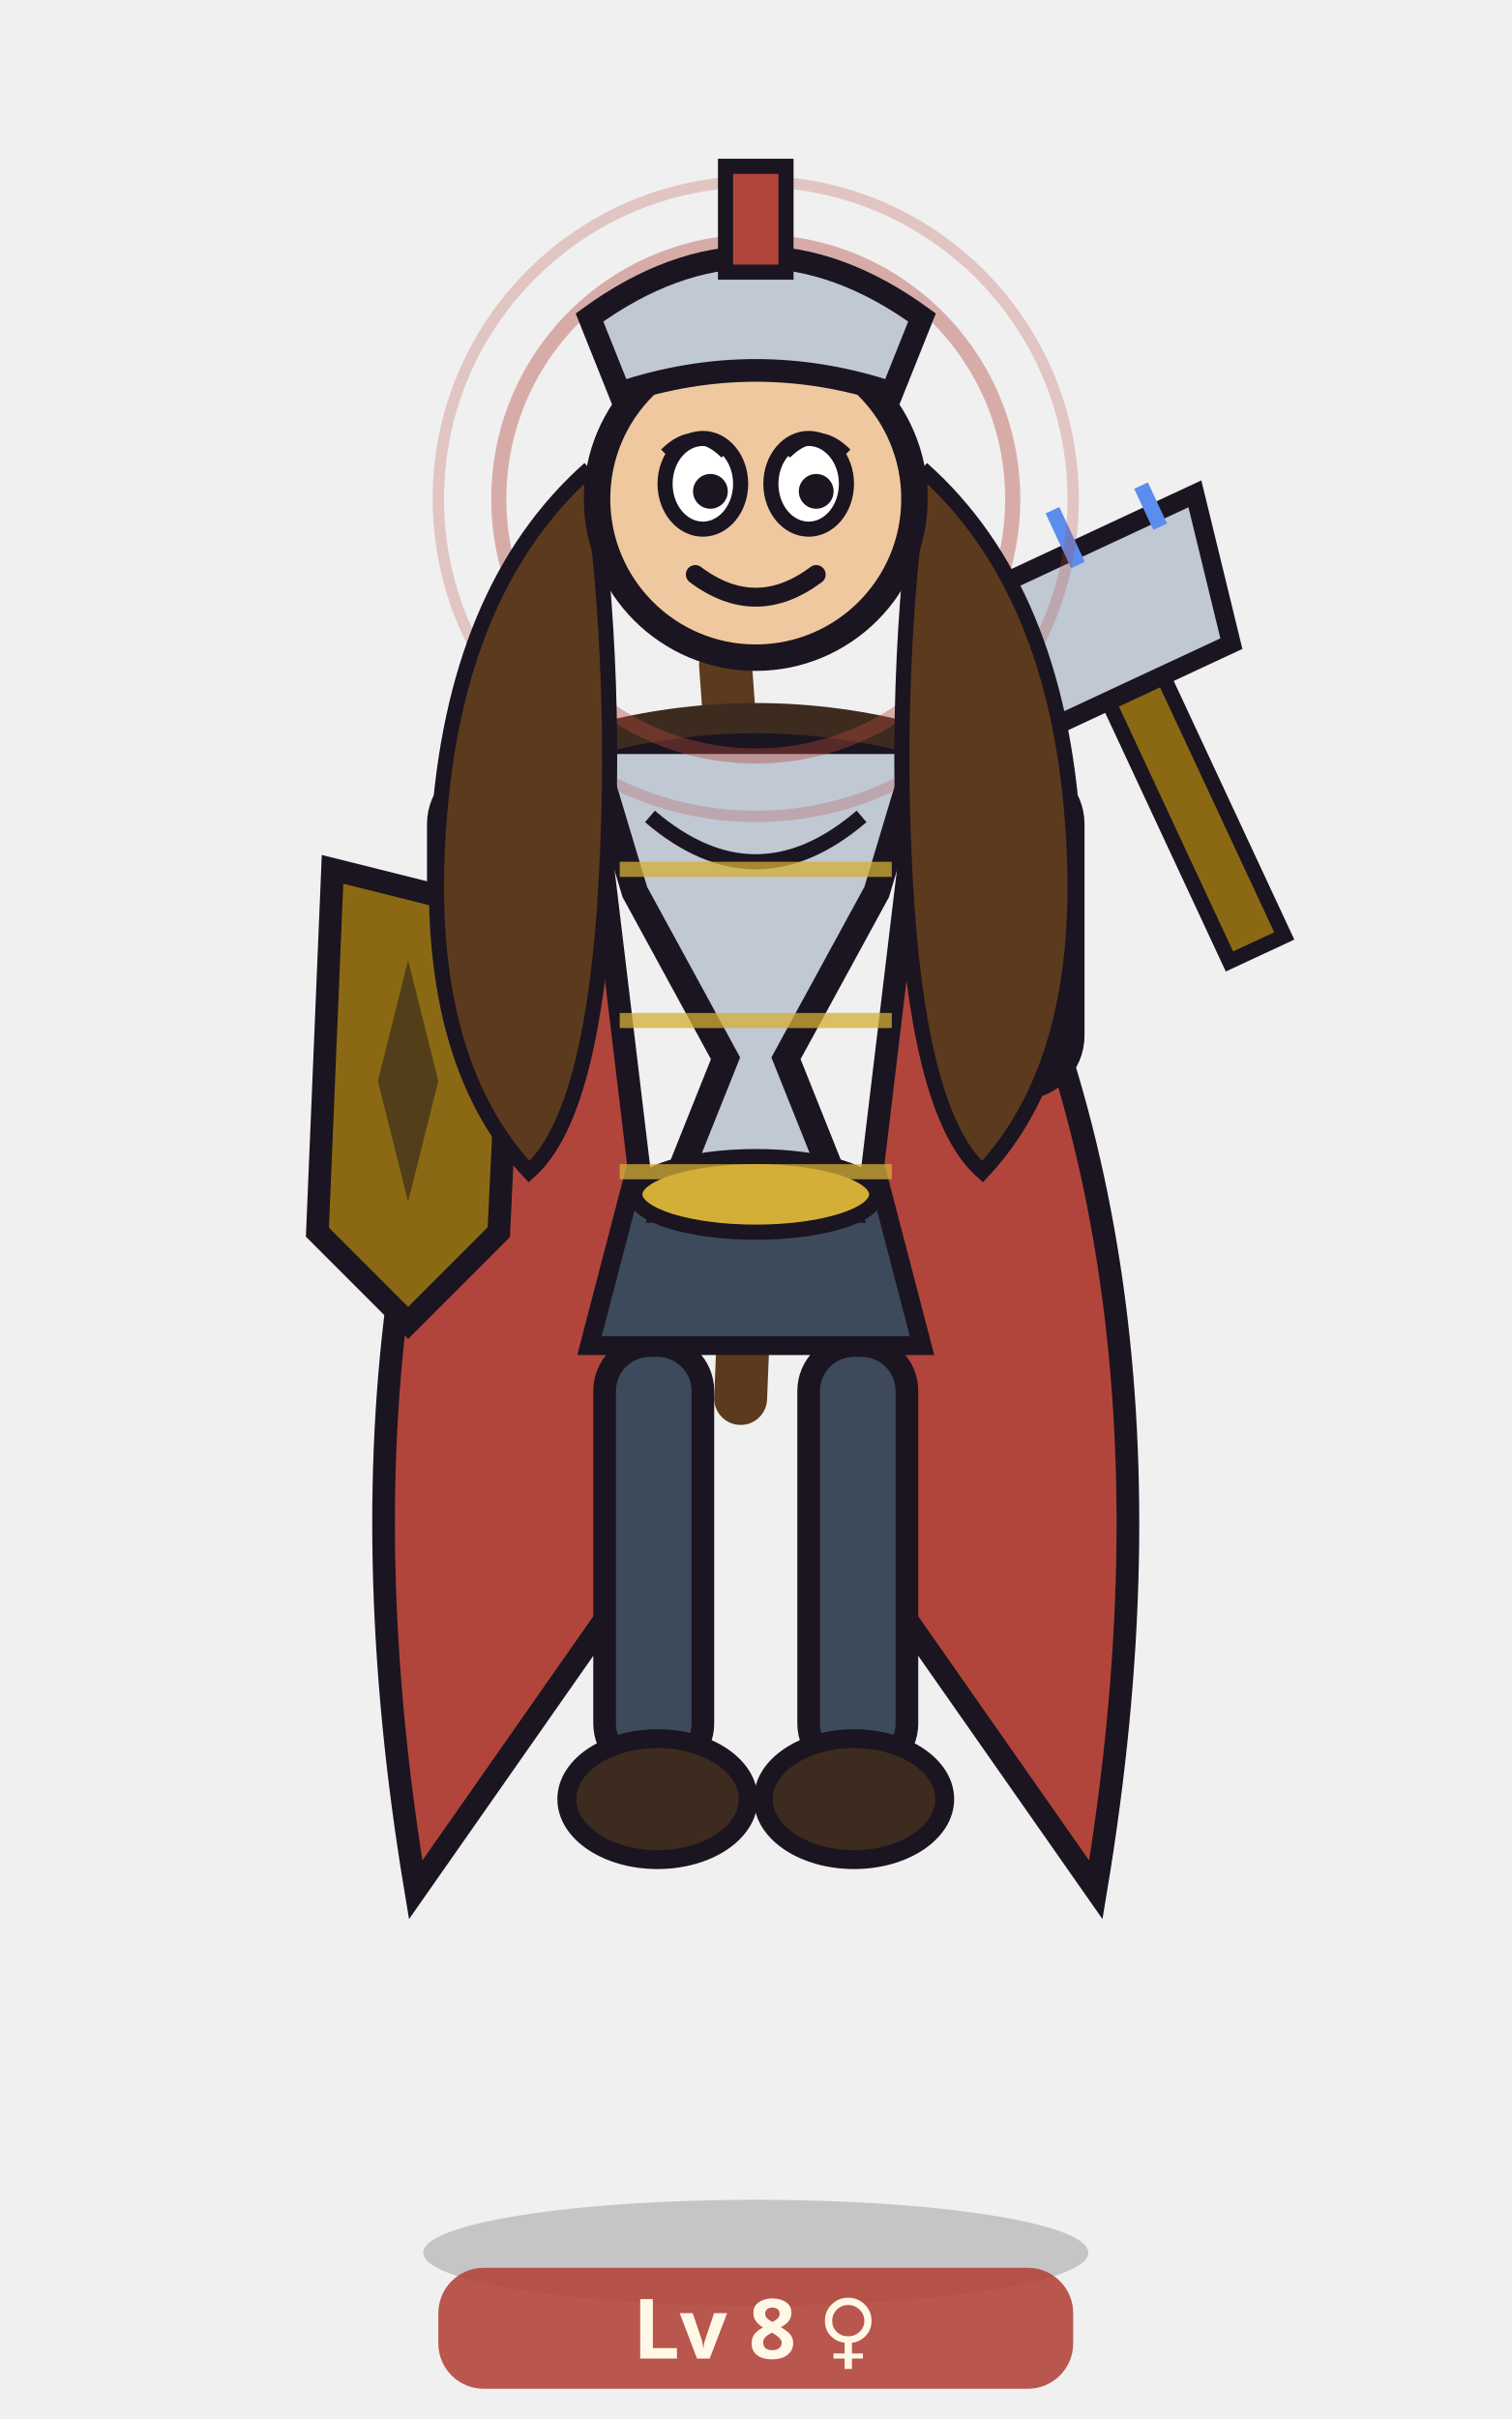
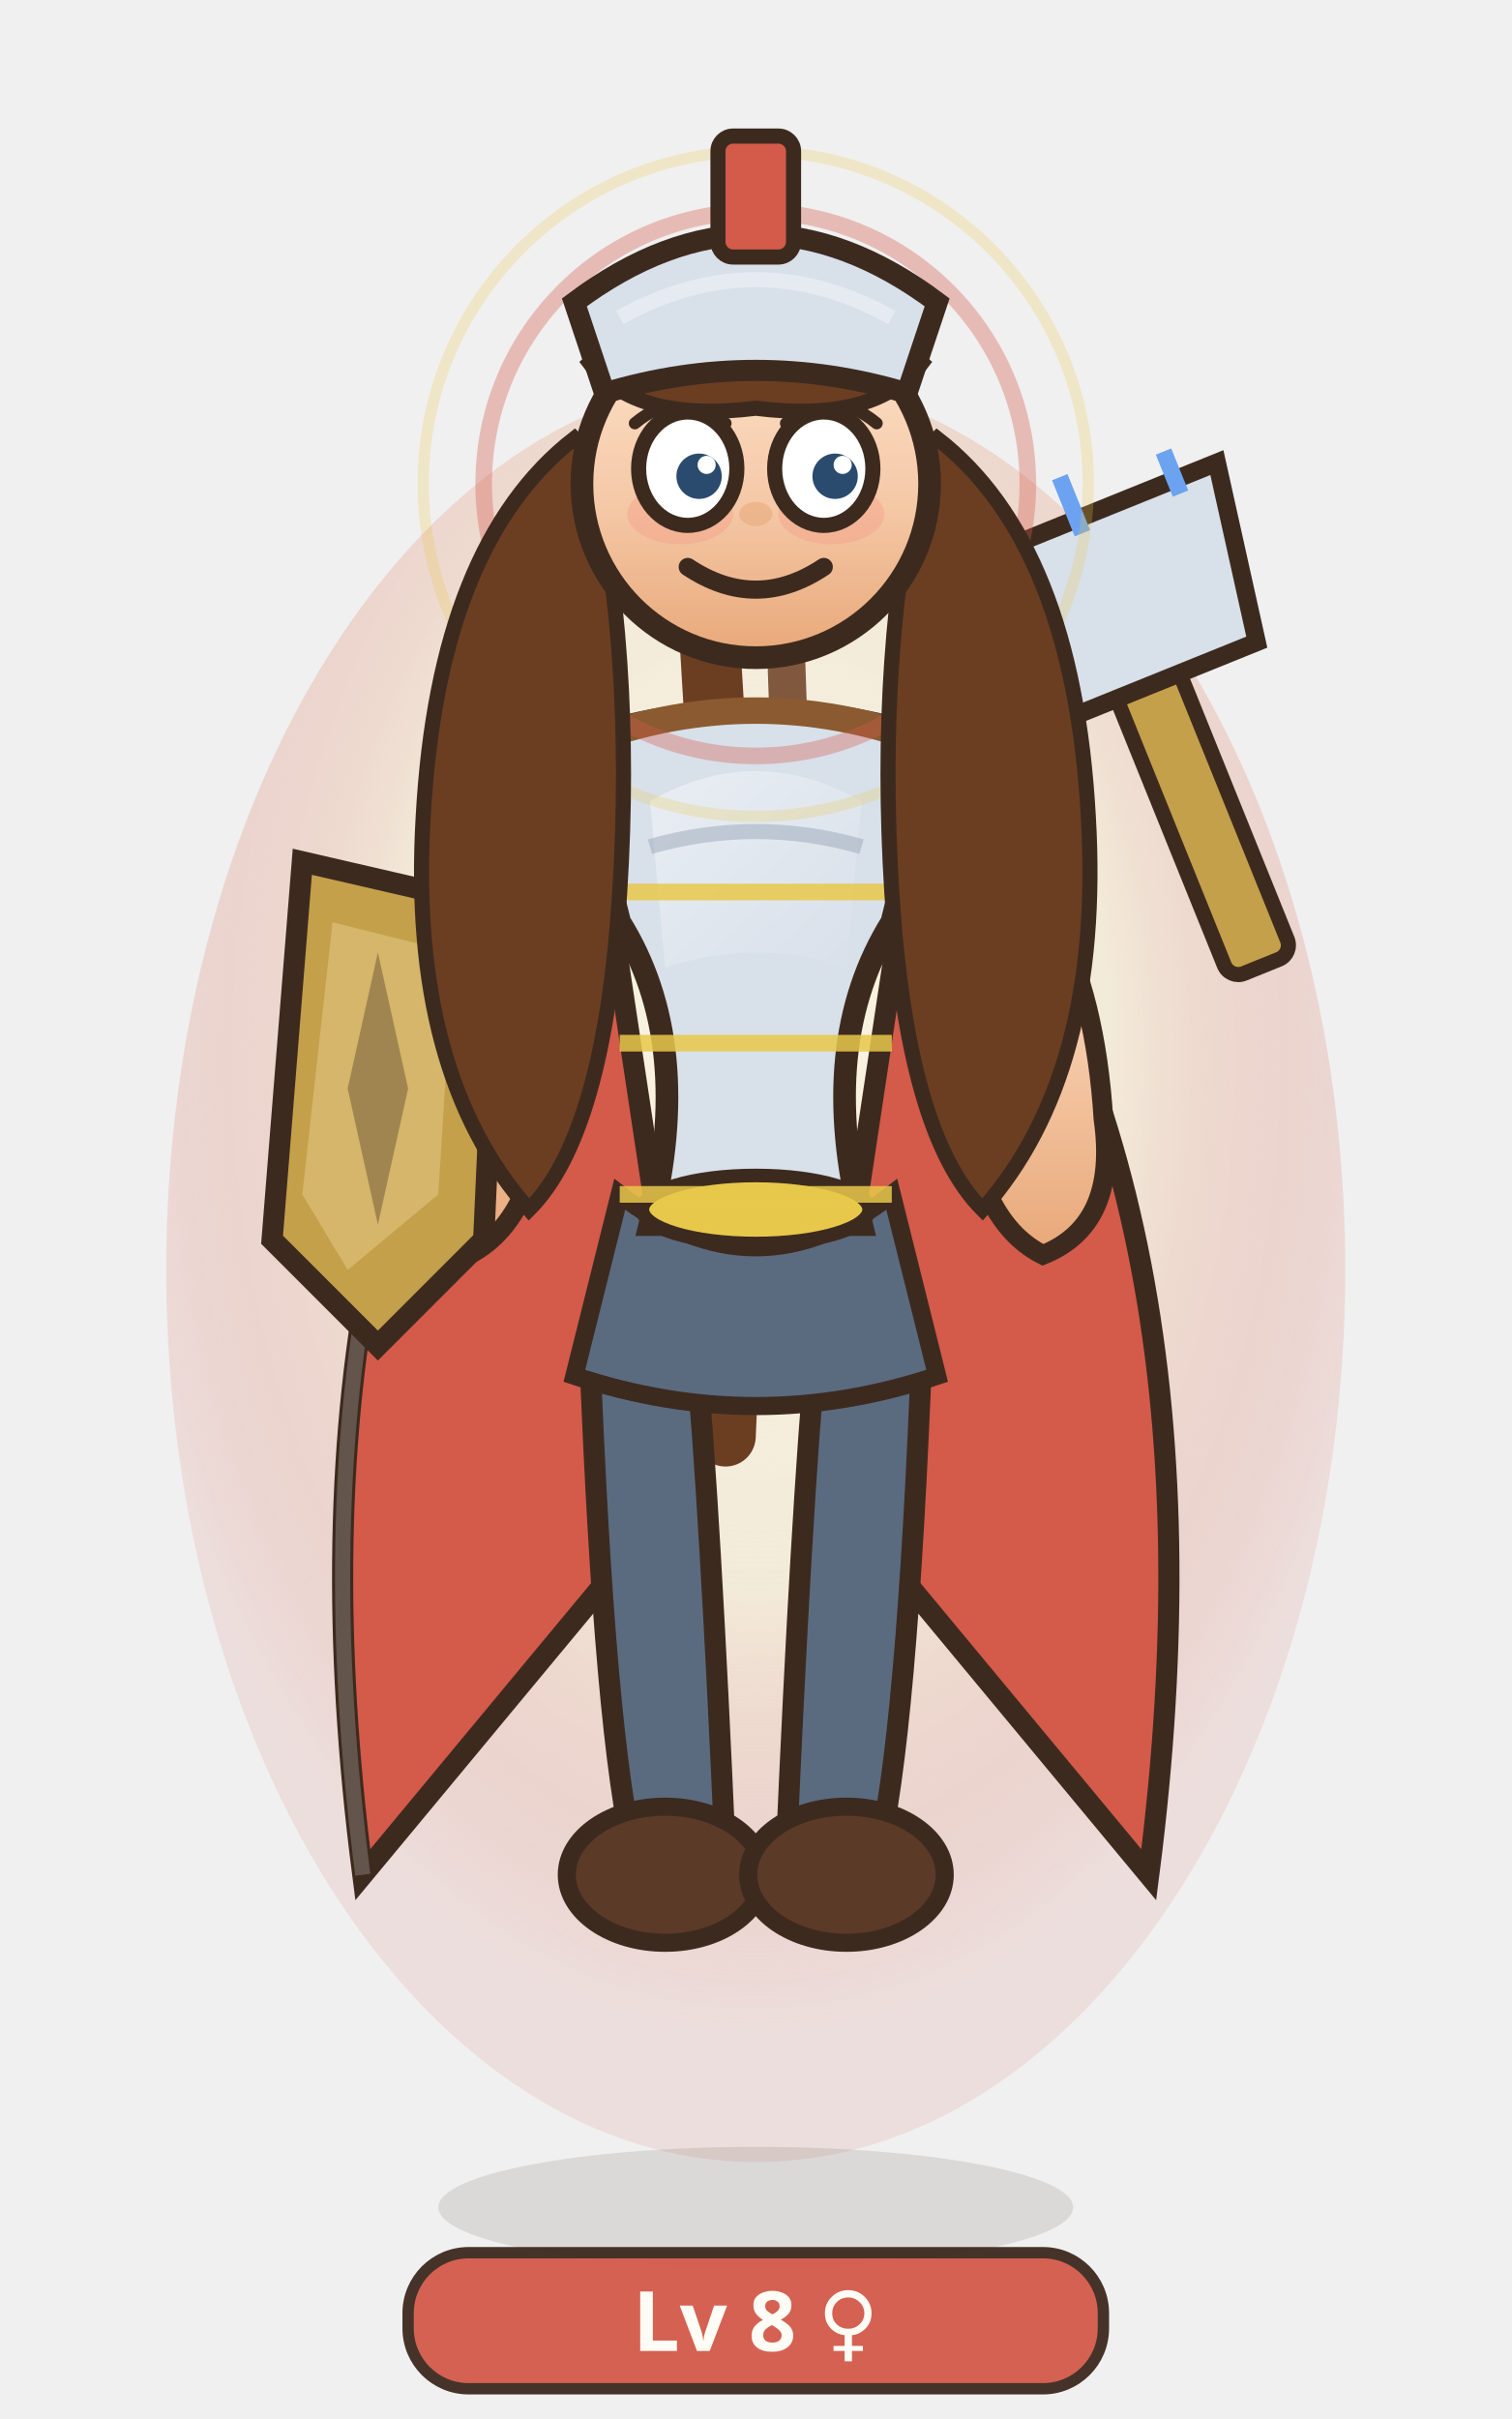
<svg xmlns="http://www.w3.org/2000/svg" viewBox="0 0 200 320" fill="none">
-   <path d="M96 88 Q100 140 98 185" fill="none" stroke="#5C3A1E" stroke-width="7" stroke-linecap="round" />
-   <path d="M78 100 Q40 160 55 250 L90 200 Z" fill="#B2453B" stroke="#1a1520" stroke-width="3" />
-   <path d="M122 100 Q160 160 145 250 L110 200 Z" fill="#B2453B" stroke="#1a1520" stroke-width="3" />
-   <ellipse cx="100" cy="298" rx="44" ry="7" fill="#000" opacity="0.18" />
-   <rect x="80" y="178" width="13" height="56" rx="6" fill="#3D4A5C" stroke="#1a1520" stroke-width="3" />
-   <rect x="107" y="178" width="13" height="56" rx="6" fill="#3D4A5C" stroke="#1a1520" stroke-width="3" />
-   <ellipse cx="87" cy="238" rx="12" ry="8" fill="#3D2B1F" stroke="#1a1520" stroke-width="2.5" />
-   <ellipse cx="113" cy="238" rx="12" ry="8" fill="#3D2B1F" stroke="#1a1520" stroke-width="2.5" />
-   <path d="M84 155 Q100 168 116 155 L122 178 L78 178 Z" fill="#3D4A5C" stroke="#1a1520" stroke-width="2.5" />
-   <path d="M78 98 L122 98 L116 118 L104 140 L112 160 L88 160 L96 140 L84 118 Z" fill="#C0C8D4" stroke="#1a1520" stroke-width="3.5" />
-   <path d="M86 108 Q100 120 114 108" fill="#C0C8D4" stroke="#1a1520" stroke-width="2" />
-   <path d="M78 98 Q100 92 122 98" fill="none" stroke="#3D2B1F" stroke-width="4" stroke-linecap="round" />
-   <ellipse cx="100" cy="158" rx="16" ry="5" fill="#D4AF37" stroke="#1a1520" stroke-width="2" />
-   <rect x="58" y="102" width="14" height="42" rx="7" fill="#F0C8A0" stroke="#1a1520" stroke-width="3" />
-   <rect x="128" y="102" width="14" height="42" rx="7" fill="#F0C8A0" stroke="#1a1520" stroke-width="3" />
-   <path d="M82 115 H118 M82 135 H118 M82 155 H118" stroke="#D4AF37" stroke-width="2" opacity="0.75" />
-   <g transform="translate(36,115)">
-     <path d="M8 0 L32 6 L30 48 L18 60 L6 48 Z" fill="#8B6914" stroke="#1a1520" stroke-width="3" />
-     <path d="M18 12 L22 28 L18 44 L14 28 Z" fill="#1a1520" opacity="0.5" />
-     <circle cx="18" cy="30" r="22" fill="#B2453B" opacity="0" />
+   <defs>
+     <radialGradient id="bg" cx="50%" cy="38%" r="55%">
+       <stop offset="0%" stop-color="#FFF8E7" stop-opacity="0.95" />
+       <stop offset="55%" stop-color="#F5E6C8" stop-opacity="0.55" />
+       <stop offset="100%" stop-color="#D45A4A" stop-opacity="0.12" />
+     </radialGradient>
+     <linearGradient id="skinG" x1="0" y1="0" x2="0" y2="1">
+       <stop offset="0%" stop-color="#FFE4CC" />
+       <stop offset="55%" stop-color="#F5C9A8" />
+       <stop offset="100%" stop-color="#E8A878" />
+     </linearGradient>
+     <linearGradient id="shine" x1="0" y1="0" x2="1" y2="1">
+       <stop offset="0%" stop-color="#fff" stop-opacity="0.45" />
+       <stop offset="100%" stop-color="#fff" stop-opacity="0" />
+     </linearGradient>
+   </defs>
+   <ellipse cx="100" cy="168" rx="78" ry="118" fill="url(#bg)" />
+   <path d="M94 86 Q98 150 96 190" fill="none" stroke="#6B3E22" stroke-width="8" stroke-linecap="round" />
+   <path d="M104 86 Q106 145 108 185" fill="none" stroke="#6B3E22" stroke-width="5" stroke-linecap="round" opacity="0.85" />
+   <path d="M78 102 Q36 155 48 248 L92 195 Z" fill="#D45A4A" stroke="#3D2A1F" stroke-width="2.8" />
+   <path d="M122 102 Q164 155 152 248 L108 195 Z" fill="#D45A4A" stroke="#3D2A1F" stroke-width="2.8" />
+   <path d="M78 102 Q36 155 48 248" fill="none" stroke="#fff" stroke-width="2" opacity="0.2" />
+   <ellipse cx="100" cy="292" rx="42" ry="8" fill="#3D2A1F" opacity="0.12" />
+   <path d="M78 178 Q80 230 84 246 L96 246 Q94 200 92 178 Z" fill="#5A6B80" stroke="#3D2A1F" stroke-width="2.8" />
+   <path d="M108 178 Q106 200 104 246 L116 246 Q120 230 122 178 Z" fill="#5A6B80" stroke="#3D2A1F" stroke-width="2.8" />
+   <ellipse cx="88" cy="248" rx="13" ry="9" fill="#5C3A28" stroke="#3D2A1F" stroke-width="2.4" />
+   <ellipse cx="112" cy="248" rx="13" ry="9" fill="#5C3A28" stroke="#3D2A1F" stroke-width="2.4" />
+   <path d="M82 158 Q100 172 118 158 L124 182 Q100 190 76 182 Z" fill="#5A6B80" stroke="#3D2A1F" stroke-width="2.4" />
+   <path d="M76 98 Q100 90 124 98 L118 122 Q108 138 114 162 L86 162 Q92 138 82 122 Z" fill="#D8E0EA" stroke="#3D2A1F" stroke-width="3" />
+   <path d="M86 106 Q100 98 114 106 L112 128 Q100 124 88 128 Z" fill="url(#shine)" />
+   <path d="M78 98 Q100 90 122 98" fill="none" stroke="#8B5A30" stroke-width="3.5" stroke-linecap="round" />
+   <ellipse cx="100" cy="160" rx="15" ry="4.5" fill="#E8C84A" stroke="#3D2A1F" stroke-width="1.8" />
+   <path d="M76 106 Q56 116 54 148 Q52 162 62 166 Q70 162 72 148 Q74 124 80 114 Z" fill="url(#skinG)" stroke="#3D2A1F" stroke-width="2.6" />
+   <path d="M124 106 Q144 116 146 148 Q148 162 138 166 Q130 162 128 148 Q126 124 120 114 Z" fill="url(#skinG)" stroke="#3D2A1F" stroke-width="2.6" />
+   <path d="M82 118 H118 M82 138 H118 M82 158 H118" stroke="#E8C84A" stroke-width="2.2" opacity="0.85" />
+   <path d="M86 112 Q100 108 114 112" fill="none" stroke="#9AA8B8" stroke-width="2" opacity="0.5" />
+   <g transform="translate(30,112)">
+     <path d="M10 2 L36 8 L34 52 L20 66 L6 52 Z" fill="#C4A04A" stroke="#3D2A1F" stroke-width="2.8" />
+     <path d="M14 10 L30 14 L28 46 L16 56 L10 46 Z" fill="#E8D090" opacity="0.45" />
+     <path d="M20 14 L24 32 L20 50 L16 32 Z" fill="#3D2A1F" opacity="0.35" />
+     <circle cx="20" cy="34" r="24" fill="#D45A4A" opacity="0" />
  </g>
-   <g transform="translate(150,100) rotate(-25)">
-     <rect x="0" y="-20" width="8" height="50" fill="#8B6914" stroke="#1a1520" stroke-width="2" />
-     <path d="M-14 -28 L22 -28 L18 -8 L-10 -8 Z" fill="#C0C8D4" stroke="#1a1520" stroke-width="2.5" />
-     <path d="M-8 -26 L-8 -32 M4 -26 L4 -34 M16 -26 L16 -32" stroke="#5B8DEF" stroke-width="2" />
+   <g transform="translate(150,98) rotate(-22)">
+     <rect x="0" y="-18" width="9" height="52" rx="2" fill="#C4A04A" stroke="#3D2A1F" stroke-width="2" />
+     <path d="M-16 -30 L24 -30 L20 -6 L-12 -6 Z" fill="#D8E0EA" stroke="#3D2A1F" stroke-width="2.4" />
+     <path d="M-10 -28 L-10 -34 M4 -28 L4 -36 M18 -28 L18 -34" stroke="#6BA3F0" stroke-width="2.2" />
  </g>
-   <circle cx="100" cy="66" r="34" fill="none" stroke="#B2453B" stroke-width="2" opacity="0.4" />
-   <circle cx="100" cy="66" r="42" fill="none" stroke="#B2453B" stroke-width="1.5" opacity="0.25" />
-   <path d="M78 62 Q60 78 58 110 Q56 140 70 155 Q78 148 80 120 Q82 90 78 62" fill="#5C3A1E" stroke="#1a1520" stroke-width="2" />
-   <path d="M122 62 Q140 78 142 110 Q144 140 130 155 Q122 148 120 120 Q118 90 122 62" fill="#5C3A1E" stroke="#1a1520" stroke-width="2" />
-   <circle cx="100" cy="66" r="21" fill="#F0C8A0" stroke="#1a1520" stroke-width="3.5" />
-   <ellipse cx="93" cy="64" rx="5" ry="6" fill="#fff" stroke="#1a1520" stroke-width="2" />
-   <ellipse cx="107" cy="64" rx="5" ry="6" fill="#fff" stroke="#1a1520" stroke-width="2" />
-   <circle cx="94" cy="65" r="2.3" fill="#1a1520" />
-   <circle cx="108" cy="65" r="2.3" fill="#1a1520" />
-   <path d="M88 60 Q92 56 96 60" stroke="#1a1520" stroke-width="1.5" fill="none" />
-   <path d="M104 60 Q108 56 112 60" stroke="#1a1520" stroke-width="1.5" fill="none" />
-   <path d="M92 76 Q100 82 108 76" stroke="#1a1520" stroke-width="2.5" fill="none" stroke-linecap="round" />
-   <path d="M84 44 Q100 34 116 44 Q110 48 100 46 Q90 48 84 44" fill="#5C3A1E" stroke="#1a1520" stroke-width="2" />
-   <rect x="82" y="44" width="36" height="5" rx="2.5" fill="#D4AF37" stroke="#1a1520" stroke-width="1.8" />
-   <circle cx="100" cy="46.5" r="2.8" fill="#C23B2E" stroke="#1a1520" stroke-width="1.4" />
-   <path d="M78 42 Q100 26 122 42 L118 52 Q100 46 82 52 Z" fill="#C0C8D4" stroke="#1a1520" stroke-width="3" />
-   <rect x="96" y="22" width="8" height="14" fill="#B2453B" stroke="#1a1520" stroke-width="2" />
-   <rect x="58" y="300" width="84" height="16" rx="6" fill="#B2453B" opacity="0.9" />
-   <text x="100" y="312" text-anchor="middle" font-family="Verdana, sans-serif" font-size="11" font-weight="700" fill="#FFF8E7">Lv 8 ♀</text>
+   <circle cx="100" cy="64" r="36" fill="none" stroke="#D45A4A" stroke-width="2.2" opacity="0.35" />
+   <circle cx="100" cy="64" r="44" fill="none" stroke="#E8C84A" stroke-width="1.5" opacity="0.25" />
+   <path d="M76 58 Q58 72 56 108 Q54 142 70 160 Q80 150 82 118 Q84 86 78 60 Z" fill="#6B3E22" stroke="#3D2A1F" stroke-width="2" />
+   <path d="M124 58 Q142 72 144 108 Q146 142 130 160 Q120 150 118 118 Q116 86 122 60 Z" fill="#6B3E22" stroke="#3D2A1F" stroke-width="2" />
+   <circle cx="100" cy="64" r="23" fill="url(#skinG)" stroke="#3D2A1F" stroke-width="3" />
+   <ellipse cx="90" cy="68" rx="7" ry="4" fill="#F4A08A" opacity="0.45" />
+   <ellipse cx="110" cy="68" rx="7" ry="4" fill="#F4A08A" opacity="0.45" />
+   <ellipse cx="91" cy="62" rx="6.5" ry="7.5" fill="#fff" stroke="#3D2A1F" stroke-width="2" />
+   <ellipse cx="109" cy="62" rx="6.5" ry="7.5" fill="#fff" stroke="#3D2A1F" stroke-width="2" />
+   <circle cx="92.5" cy="63" r="3" fill="#2A4A6E" />
+   <circle cx="110.5" cy="63" r="3" fill="#2A4A6E" />
+   <circle cx="93.5" cy="61.5" r="1.2" fill="#fff" />
+   <circle cx="111.5" cy="61.5" r="1.2" fill="#fff" />
+   <path d="M84 56 Q90 51 96 56" stroke="#3D2A1F" stroke-width="1.6" fill="none" stroke-linecap="round" />
+   <path d="M104 56 Q110 51 116 56" stroke="#3D2A1F" stroke-width="1.6" fill="none" stroke-linecap="round" />
+   <ellipse cx="100" cy="68" rx="2.2" ry="1.6" fill="#E8A878" opacity="0.55" />
+   <path d="M91 75 Q100 81 109 75" stroke="#3D2A1F" stroke-width="2.4" fill="none" stroke-linecap="round" />
+   <path d="M78 48 Q100 28 122 48 Q116 56 100 54 Q84 56 78 48 Z" fill="#6B3E22" stroke="#3D2A1F" stroke-width="2" />
+   <path d="M82 42 Q100 34 118 42" fill="none" stroke="#6B3E22" stroke-width="6" stroke-linecap="round" opacity="0.7" />
+   <rect x="80" y="44" width="40" height="5.5" rx="2.5" fill="#E8C84A" stroke="#3D2A1F" stroke-width="1.6" />
+   <circle cx="100" cy="46.5" r="3" fill="#E85D4C" stroke="#3D2A1F" stroke-width="1.3" />
+   <path d="M76 40 Q100 22 124 40 L120 52 Q100 46 80 52 Z" fill="#D8E0EA" stroke="#3D2A1F" stroke-width="2.8" />
+   <path d="M82 42 Q100 32 118 42" fill="none" stroke="#fff" stroke-width="2" opacity="0.35" />
+   <rect x="95" y="18" width="10" height="16" rx="2" fill="#D45A4A" stroke="#3D2A1F" stroke-width="2" />
+   <rect x="54" y="298" width="92" height="18" rx="8" fill="#D45A4A" stroke="#3D2A1F" stroke-width="1.5" opacity="0.95" />
+   <text x="100" y="311" text-anchor="middle" font-family="Verdana, sans-serif" font-size="11" font-weight="700" fill="#FFFDF5">Lv 8 ♀</text>
</svg>
